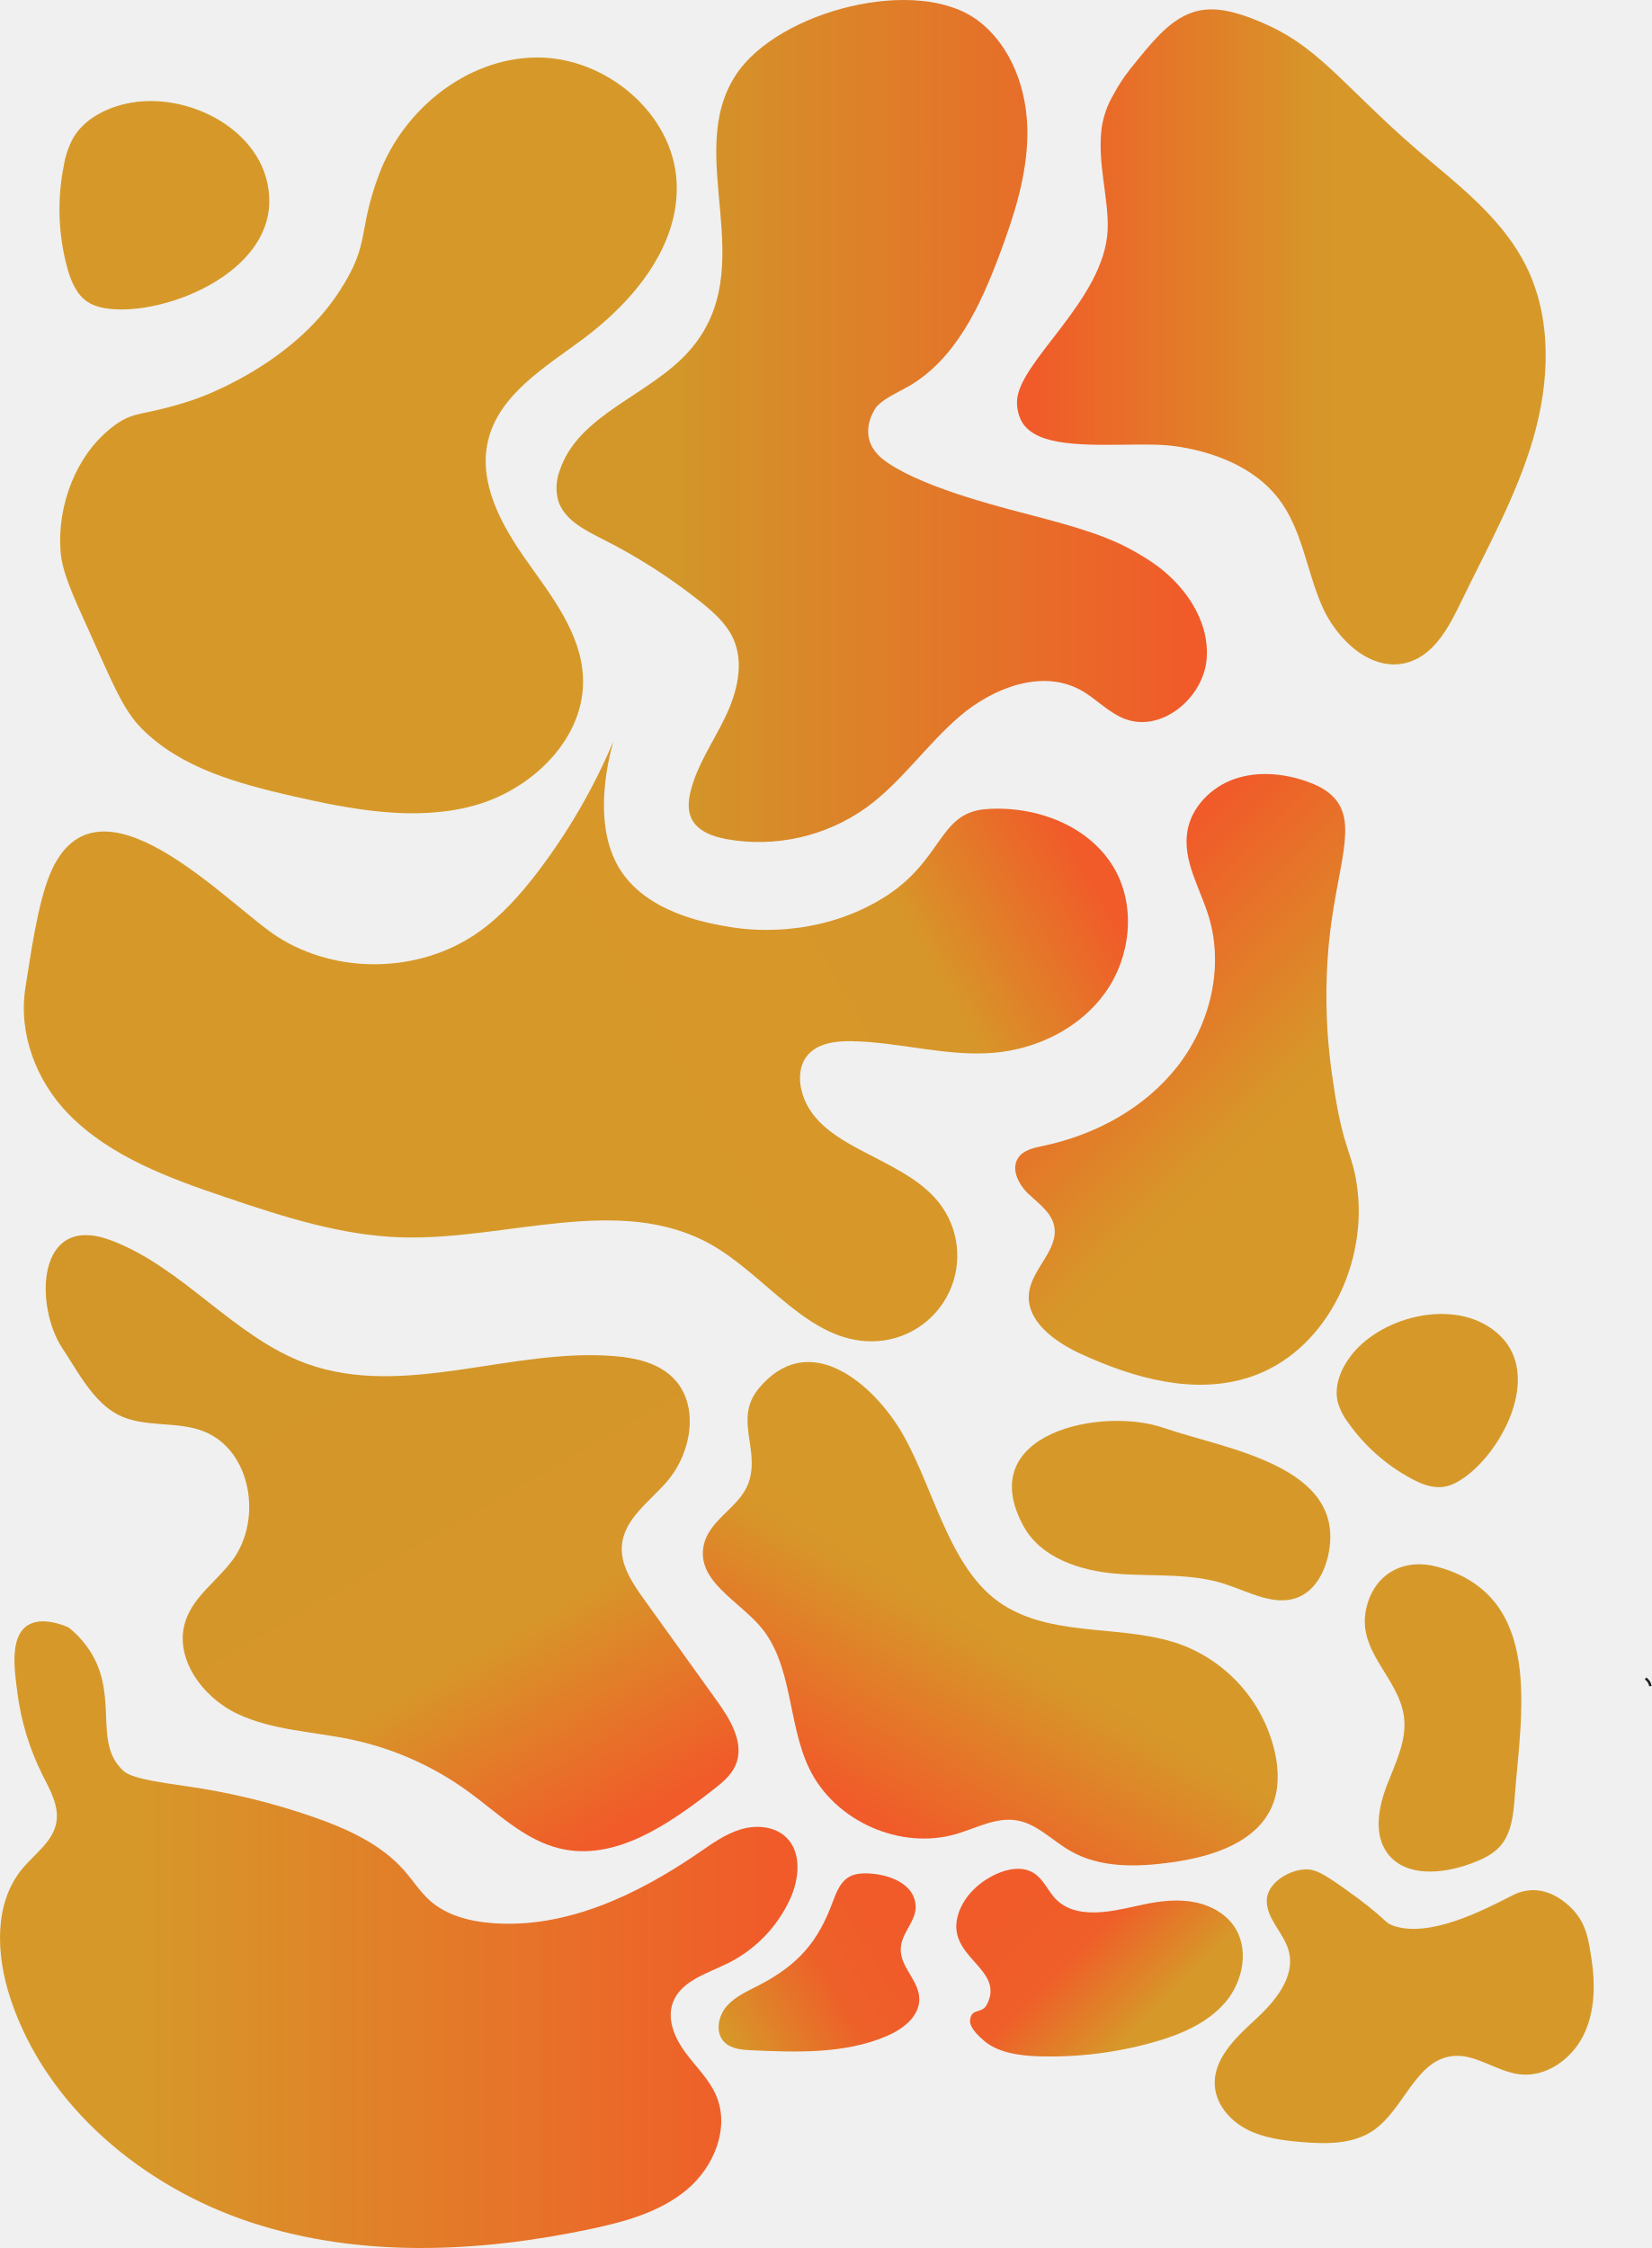
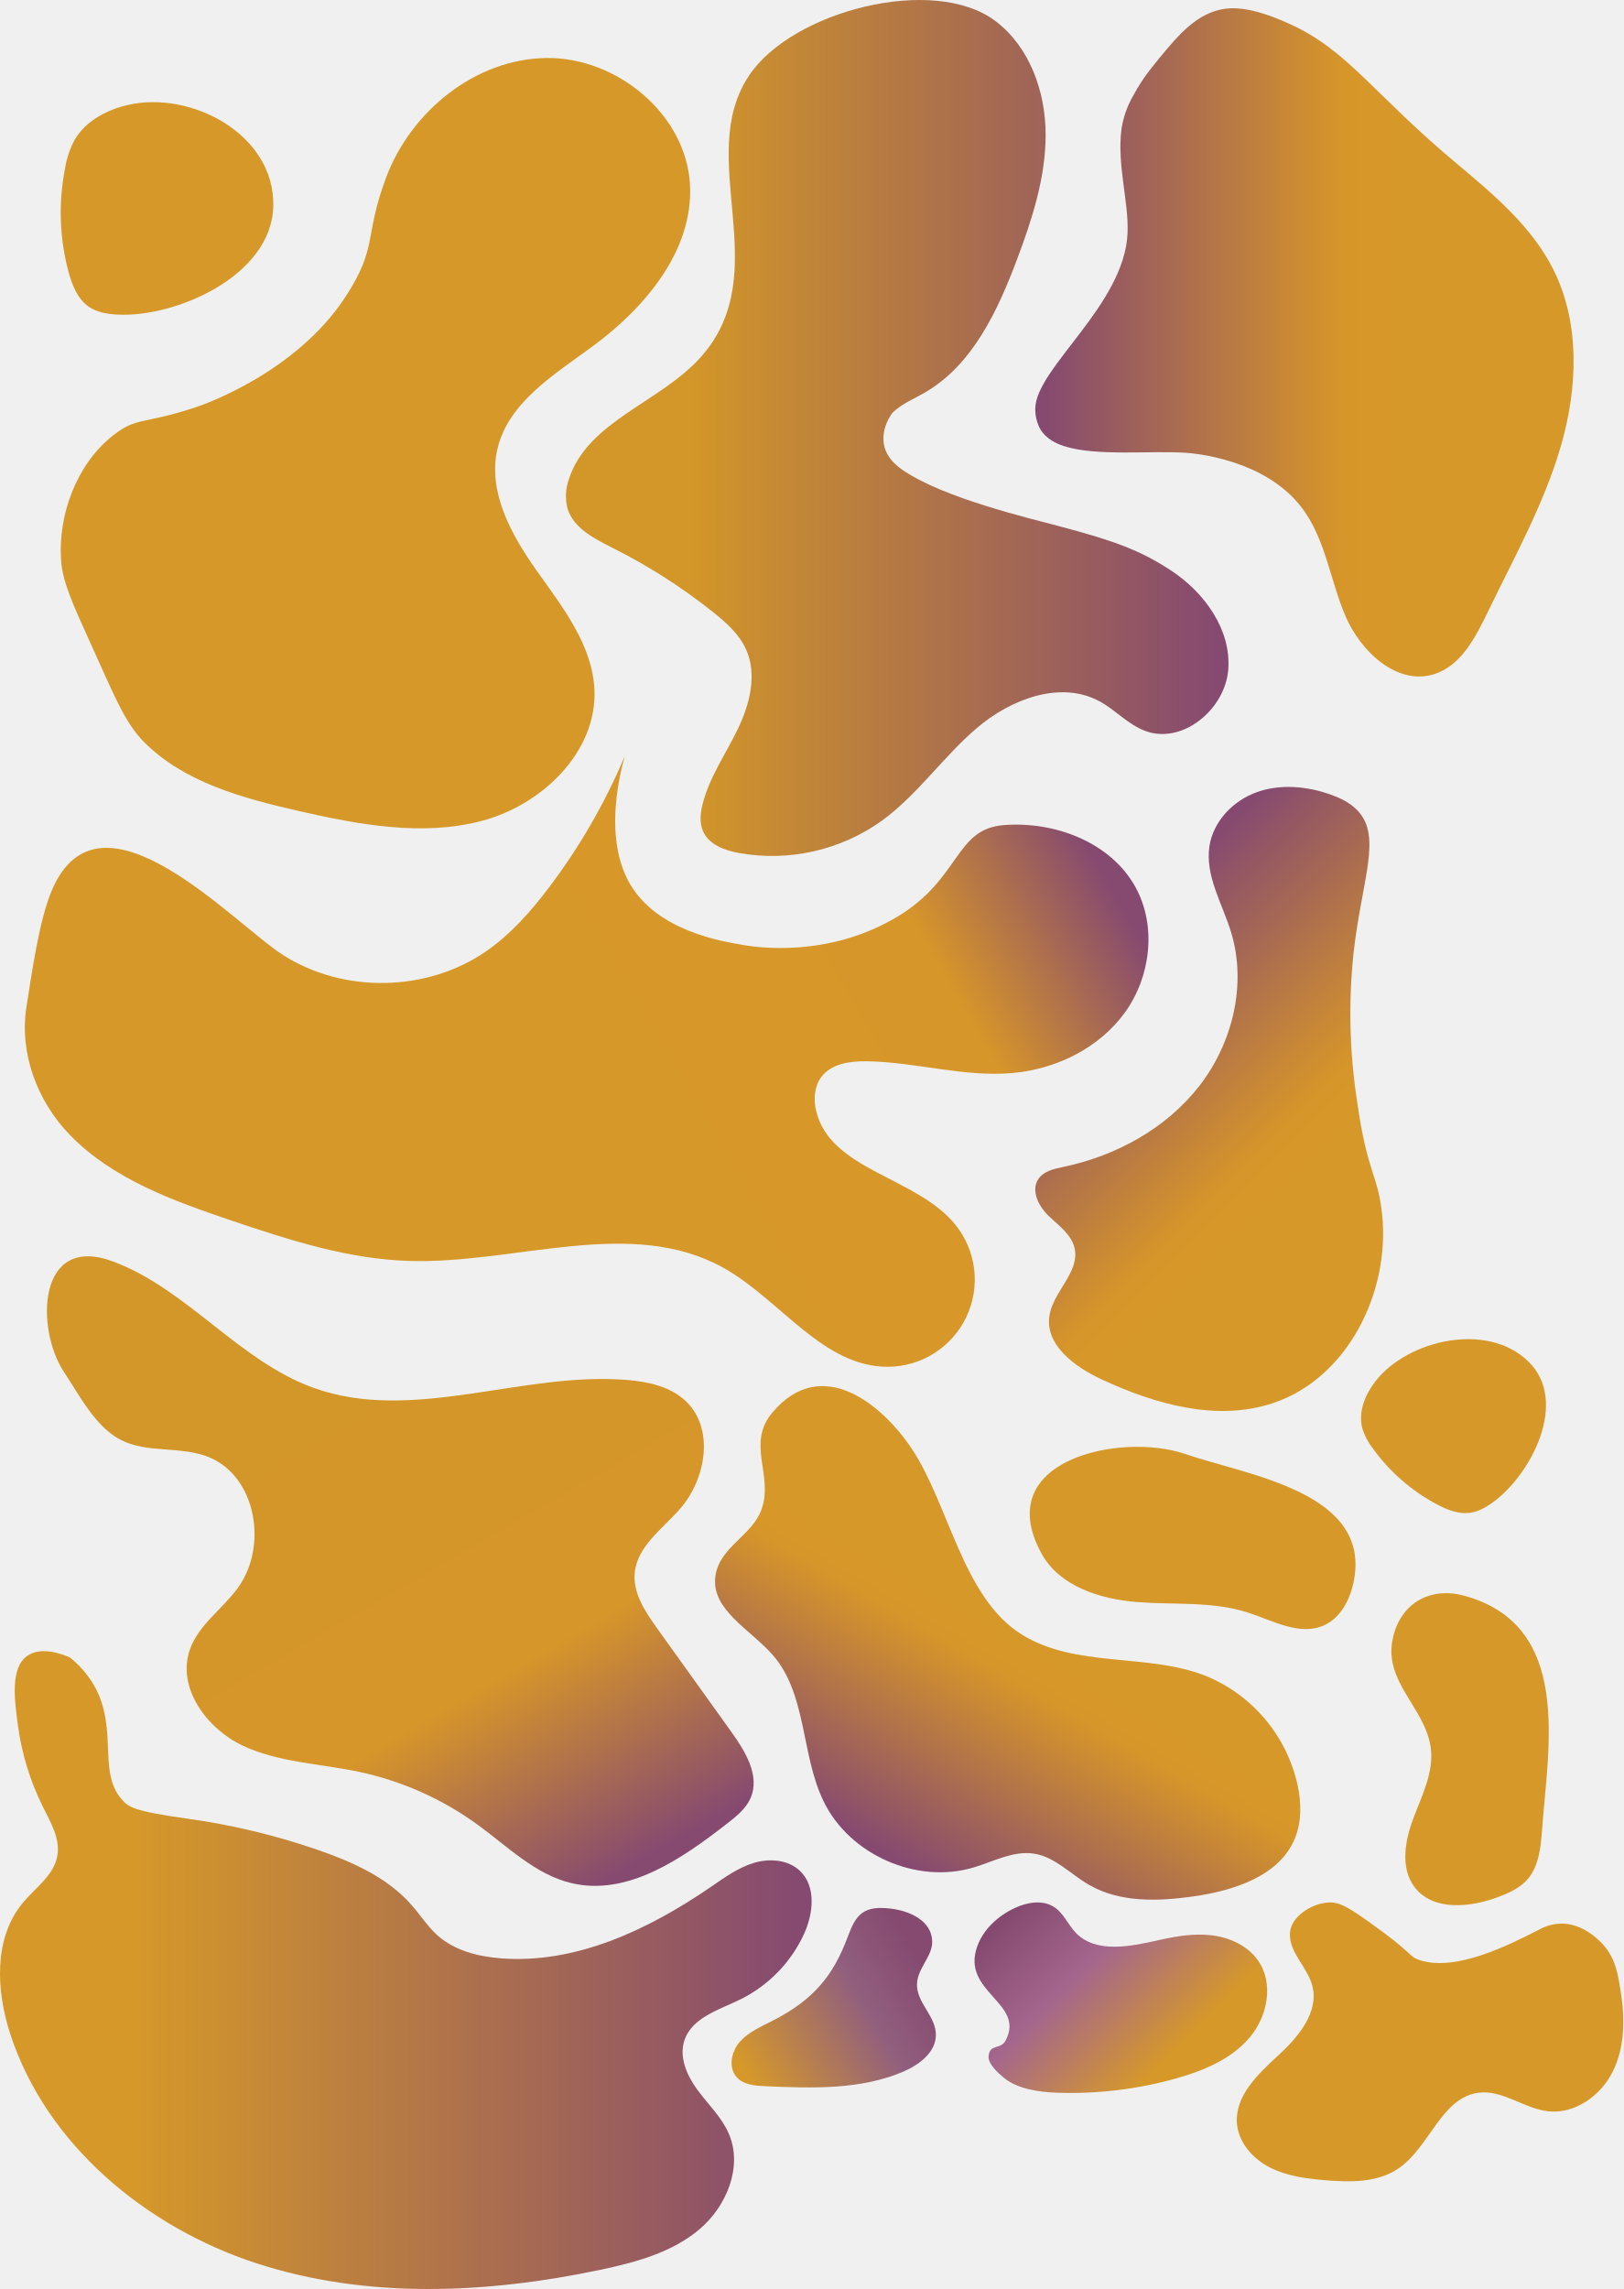
- <svg xmlns="http://www.w3.org/2000/svg" xmlns:xlink="http://www.w3.org/1999/xlink" viewBox="0 0 678.36 923.45">
+ <svg xmlns="http://www.w3.org/2000/svg" width="588" height="829" viewBox="0 0 588 829" fill="none">
+   <g clip-path="url(#clip0_503_1087)">
+     <path d="M40.941 157.706C49.654 150.859 51.67 153.887 71.168 147.4C73.68 146.564 107.373 134.909 125.268 107.296C136.971 89.324 131.813 85.729 139.887 64.217C148.889 40.261 172.23 21.346 197.858 21.004C223.486 20.663 248.654 41.465 249.942 67.012C251.13 90.546 233.973 111.133 215.015 125.168C201.054 135.475 184.301 145.504 180.242 162.37C176.479 178.005 185.22 193.74 194.527 206.85C203.835 219.961 214.52 233.538 215.312 249.596C216.419 272.106 196.562 291.38 174.805 297.221C153.048 303.062 129.832 298.641 107.787 293.627C87.713 289.017 66.685 283.329 52.166 268.736C45.234 261.763 41.418 251.995 32.92 233.26C26.061 218.154 22.64 210.597 22.118 202.824C21.02 186.596 27.609 168.175 40.941 157.706Z" fill="#D69929" />
+     <path d="M254.015 129.14C239.38 145.721 212.868 152.443 206.095 173.486C204.846 176.904 204.661 180.619 205.564 184.143C207.712 191.313 215.312 195.095 222.005 198.483C234.844 204.925 246.978 212.68 258.211 221.624C262.981 225.424 267.734 229.627 270.24 235.184C274.355 244.299 271.588 255.054 267.239 264.061C262.891 273.068 256.989 281.421 254.527 291.127C253.683 294.452 253.296 298.1 254.734 301.219C256.917 305.96 262.532 307.986 267.68 308.936C276.638 310.536 285.827 310.33 294.704 308.329C303.581 306.327 311.966 302.572 319.365 297.285C332.4 287.838 341.627 274.054 353.89 263.622C366.153 253.189 384.112 246.324 398.28 253.987C404.047 257.115 408.593 262.358 414.738 264.688C428.304 269.824 443.82 256.882 444.916 242.452C446.012 228.023 436.291 214.57 424.163 206.603C413.229 199.433 403.868 195.91 383.86 190.623C372.244 187.549 342.13 180.405 327.387 170.511C325.096 168.969 321.467 166.218 320.344 161.692C318.834 155.597 322.716 150.041 323.389 149.386C326.668 146.232 331.008 144.475 334.943 142.216C352.246 132.223 361.329 112.694 368.363 94.034C373.852 79.453 378.758 64.351 378.758 48.81C378.758 33.269 373.008 17.029 360.592 7.637C338.213 -9.285 286.977 3.971 271.372 27.291C251.374 57.163 281.237 98.3 254.015 129.14Z" fill="url(#paint0_linear_503_1087)" />
+     <path d="M439.638 4.16C431.152 7.074 425.028 14.709 416.659 25.151C414.335 28.117 412.277 31.283 410.508 34.611C408.29 38.407 406.829 42.597 406.207 46.95C404.6 60.009 408.901 72.95 408.434 84.462C407.284 110.453 375.245 133.251 375.003 147.928C374.95 150.613 375.61 153.263 376.916 155.608C378.9 158.756 382.124 160.492 385.338 161.544C397.093 165.393 417.557 163.091 429.724 163.999C431.772 164.152 457.759 166.005 471.389 183.659C480.037 194.855 481.734 209.793 487.238 222.834C492.743 235.874 505.943 248.366 519.439 244.175C529.236 241.126 534.498 230.793 538.97 221.548C548.479 201.87 559.263 182.615 565.369 161.625C571.476 140.634 572.463 117.171 562.676 97.628C554.926 82.159 541.286 70.648 528.015 59.541C497.017 33.658 488.289 18.172 466.954 8.585C452.901 2.235 445.474 2.154 439.638 4.16Z" fill="url(#paint1_linear_503_1087)" />
+     <path d="M102.649 345.956C124.592 359.901 154.898 359.273 176.24 344.422C185.017 338.32 192.196 330.18 198.676 321.655C209.766 307.032 219 291.09 226.165 274.194C227.367 271.349 216.858 300.424 228.067 319.906C237.939 337.099 261.093 340.913 269.753 342.34C274.51 343.12 300.338 346.925 325.225 331.894C347.903 318.201 345.866 300.218 363.554 298.827C382.087 297.373 402.306 305.009 411.29 321.261C418.99 335.233 416.89 353.521 407.61 366.497C398.33 379.473 382.706 387.199 366.812 388.608C349.204 390.178 331.722 384.632 314.051 384.354C308.003 384.256 301.182 385.18 297.538 389.999C294.972 393.391 294.631 398.075 295.6 402.203C300.688 423.982 332.108 426.189 346.126 443.625C349.845 448.252 352.185 453.834 352.877 459.73C353.57 465.626 352.586 471.597 350.04 476.96C347.494 482.323 343.488 486.859 338.481 490.05C333.475 493.24 327.67 494.956 321.733 494.999C298.14 495.17 282.784 470.824 262.215 459.257C228.633 440.413 186.973 457.768 148.455 456.682C126.288 456.063 104.83 449.144 83.839 442.046C62.847 434.948 40.869 427.051 25.343 411.078C13.542 398.927 6.892 381.465 9.602 364.549C11.469 352.884 14.089 333.537 18.711 322.616C36.112 281.14 84.575 334.488 102.649 345.956Z" fill="url(#paint2_linear_503_1087)" />
+     <path d="M491.799 293.606C488.951 290.597 485.317 288.958 481.977 287.76C473.432 284.742 463.896 283.85 455.36 286.859C446.824 289.868 439.556 297.3 438.118 306.308C436.404 317.118 442.788 327.252 445.958 337.693C451.654 356.458 446.511 377.681 434.529 393.158C422.546 408.634 404.393 418.552 385.357 422.579C381.892 423.309 377.999 424.111 376.071 427.083C373.329 431.308 376.303 436.993 379.919 440.443C383.535 443.893 388.089 447.082 389.232 451.992C391.268 460.739 381.321 467.81 380.098 476.711C378.642 487.25 389.366 495.052 398.938 499.52C418.439 508.627 440.904 514.969 461.271 508.105C488.058 499.096 503.576 468.153 500.648 439.857C499.112 425.056 495.353 425.444 491.638 399.247C488.84 381.368 488.387 363.196 490.29 345.197C493.237 318.676 500.719 303.056 491.799 293.606Z" fill="url(#paint3_linear_503_1087)" />
+     <path d="M41.153 456.941C67.96 467.067 86.6 492.915 113.56 502.627C149.543 515.582 189.124 496.636 227.185 499.78C234.885 500.41 242.973 502.194 248.541 507.564C258.805 517.474 255.791 535.492 246.454 546.303C240.085 553.655 230.819 559.943 229.911 569.646C229.218 576.998 233.734 583.71 238.007 589.701L264.994 627.341C270.05 634.378 275.33 643.18 271.912 651.144C270.239 655.027 266.766 657.793 263.429 660.396C246.967 673.216 227.347 686.802 207.044 682.018C193.928 678.928 183.897 668.757 172.995 660.829C160.176 651.515 145.549 644.999 130.058 641.702C115.899 638.693 100.93 638.351 87.841 632.17C74.752 625.99 63.975 611.098 68.779 597.413C71.882 588.503 80.473 582.836 86.042 575.25C97.116 560.25 92.969 534.907 75.76 527.772C65.666 523.582 53.423 526.483 43.717 521.465C34.505 516.717 28.766 505.302 23.135 496.825C12.897 481.392 13.329 446.418 41.153 456.941Z" fill="url(#paint4_linear_503_1087)" />
+     <path d="M259.13 570.857C257.487 583.027 271.852 590.16 279.932 599.406C292.304 613.591 290.095 635.331 298.283 652.286C307.657 671.733 332.005 682.508 352.655 676.338C359.955 674.161 367.191 670.114 374.715 671.355C382.238 672.596 387.823 678.802 394.467 682.625C405.626 689.074 419.327 688.643 432.058 686.844C446.872 684.775 463.617 679.468 469.156 665.544C471.517 659.599 471.374 652.898 470.054 646.656C468.132 637.805 464.083 629.558 458.258 622.632C452.433 615.705 445.008 610.307 436.628 606.908C415.52 598.588 389.645 604.21 369.992 591.896C348.75 578.602 343.785 545.07 330.362 524.832C319.373 508.272 297.44 490.607 279.797 511.546C270.191 522.952 280.273 534.159 275.856 546.626C272.543 556.088 260.539 560.325 259.13 570.857Z" fill="url(#paint5_linear_503_1087)" />
+     <path d="M377.35 562.781C383.819 574.491 398.416 579.146 411.832 580.211C425.248 581.277 439.078 579.871 451.88 583.971C460.974 586.881 470.619 592.521 479.388 588.734C485.442 586.129 488.897 579.612 490.268 573.202C497.288 540.355 452.052 534.41 429.226 526.559C406.184 518.671 358.386 528.546 377.35 562.781Z" fill="#D69929" />
+     <path d="M518.237 632.87C519.469 641.58 515.215 649.968 512.086 658.177C508.957 666.385 507.087 676.385 512.352 683.394C518.955 692.184 532.411 690.886 542.657 687.055C546.513 685.614 550.413 683.85 553.17 680.789C557.442 675.991 558.116 669.035 558.585 662.599C560.793 632.315 569.63 588.746 530.496 577.942C518.388 574.594 507.388 580.278 504.516 593.33C501.042 609.076 516.172 618.359 518.237 632.87Z" fill="#D69929" />
+     <path d="M498.274 500.18C494.529 504.978 491.972 511.184 493.403 517.063C494.214 519.794 495.536 522.352 497.302 524.606C503.351 533.019 511.294 539.946 520.513 544.844C524.195 546.801 528.309 548.448 532.46 547.89C535.53 547.474 538.303 545.88 540.797 544.065C554.644 534.017 568.437 507.51 553.609 493.08C538.645 478.507 509.843 485.333 498.274 500.18Z" fill="#D69929" />
+     <path d="M31.997 607.22C44.131 623.794 34.636 641.103 44.158 651.737C46.474 654.33 47.748 655.865 68.257 658.718C84.362 660.964 100.208 664.787 115.565 670.132C127.968 674.458 140.444 680.066 149.087 689.946C152.264 693.535 154.867 697.717 158.457 700.92C164.614 706.403 173.06 708.575 181.281 709.23C208.61 711.401 235.015 698.803 257.624 683.288C262.524 679.922 267.443 676.351 273.151 674.655C278.859 672.959 285.635 673.524 289.889 677.688C295.669 683.332 294.61 693.024 291.263 700.382C286.526 710.687 278.397 719.055 268.232 724.09C260.541 727.868 250.865 730.605 248.002 738.681C245.812 744.854 248.783 751.683 252.678 756.951C256.574 762.218 261.501 766.866 264.059 772.896C269.103 784.822 263.161 799.18 253.217 807.498C243.272 815.816 230.285 819.334 217.612 822.017C176.434 830.712 132.833 832.722 92.858 819.675C52.882 806.628 16.865 776.782 3.761 736.796C-1.427 720.913 -2.387 701.925 8.294 689.102C12.835 683.646 19.468 679.232 20.751 672.223C21.9 666.05 18.418 660.109 15.608 654.501C10.88 645.041 7.773 634.856 6.418 624.368C5.332 615.987 3.546 604.034 9.954 599.637C14.953 596.209 22.519 599.036 25.328 600.274C27.85 602.283 30.093 604.618 31.997 607.22V607.22Z" fill="url(#paint6_linear_503_1087)" />
+     <path d="M280.178 731.675C275.896 733.895 271.254 735.805 268.049 739.393C264.844 742.981 263.668 748.941 266.981 752.432C269.495 755.097 273.553 755.399 277.215 755.559C294.057 756.296 311.555 756.917 327.05 750.345C332.877 747.875 338.927 743.363 338.999 737.084C339.08 730.538 332.841 726.088 332.203 719.79C331.548 713.315 337.823 708.928 337.671 703.101C337.482 695.622 329.591 692.123 322.911 691.27C312.767 689.982 310.082 693.295 307.093 701.387C301.796 715.687 294.596 724.214 280.178 731.675Z" fill="url(#paint7_linear_503_1087)" />
+     <path d="M353.965 704.967C356.199 698.701 361.513 693.841 367.574 691.021C372.023 688.954 377.481 687.96 381.668 690.565C385.271 692.803 386.865 697.09 389.774 700.089C397.168 707.599 409.587 704.931 419.908 702.613C426.213 701.199 432.679 700.125 439.083 700.93C445.486 701.736 451.853 704.636 455.591 709.881C461.535 718.179 459.193 730.343 452.52 738.086C445.846 745.828 435.903 749.964 426.033 752.738C412.058 756.658 397.558 758.406 383.046 757.921C376.652 757.706 368.636 756.668 363.548 752.443C361.747 750.957 357.874 747.547 358.099 744.763C358.487 740.01 362.44 742.472 364.277 738.981C371.491 725.286 348.057 721.544 353.965 704.967Z" fill="url(#paint8_linear_503_1087)" />
+     <path d="M557.494 698.851C546.702 704.357 527.295 714.273 514.129 709.845C510.091 708.479 512.385 707.707 495.433 695.734C487.779 690.345 484.956 688.827 481.25 689.015C475.063 689.33 467.536 694.171 467.239 700.144C466.888 707.087 473.534 712.377 475.333 719.087C477.905 728.689 470.252 737.797 462.914 744.506C455.575 751.216 447.23 759.192 448.057 769.099C448.624 775.979 453.803 781.817 459.946 784.97C466.088 788.123 473.121 789.012 480 789.605C489.137 790.377 499.03 790.503 506.593 785.329C517.897 777.614 522.133 759.488 535.731 757.898C544.391 756.883 552.08 763.656 560.749 764.635C570.453 765.73 579.842 759.003 584.185 750.263C588.529 741.524 588.628 731.258 587.117 721.62C586.119 715.279 585.381 709.764 580.993 704.635C580.013 703.485 573.897 696.551 565.48 696.659C562.679 696.729 559.938 697.482 557.494 698.851Z" fill="#D69929" />
+     <path d="M46.254 38.023C38.812 39.741 31.066 43.724 27.054 50.613C25.312 53.844 24.134 57.351 23.57 60.982C21.093 73.524 21.552 86.474 24.91 98.807C26.25 103.582 28.224 108.412 32.2 111.119C35.14 113.124 38.901 113.745 42.609 113.942C63.212 115.049 98.502 100.156 98.994 74.535C99.494 48.644 69.242 32.699 46.254 38.023Z" fill="#D69929" />
+   </g>
  <defs>
-     <style>.cls-1,.cls-11{fill:#d69929;}.cls-2{fill:url(#linear-gradient);}.cls-3{fill:url(#linear-gradient-2);}.cls-4{fill:url(#linear-gradient-3);}.cls-5{fill:url(#linear-gradient-4);}.cls-6{fill:url(#linear-gradient-5);}.cls-7{fill:url(#linear-gradient-6);}.cls-8{fill:url(#linear-gradient-7);}.cls-9{fill:url(#linear-gradient-8);}.cls-10{fill:url(#linear-gradient-9);}.cls-11{stroke:#231f20;stroke-miterlimit:10;}</style>
-     <linearGradient id="linear-gradient" x1="228.57" y1="172.95" x2="495.74" y2="172.95" gradientUnits="userSpaceOnUse">
-       <stop offset="0.19" stop-color="#d29629" />
-       <stop offset="0.98" stop-color="#f15a29" />
+     <linearGradient id="paint0_linear_503_1087" x1="204.981" y1="155.006" x2="445.005" y2="155.006" gradientUnits="userSpaceOnUse">
+       <stop offset="0.19" stop-color="#D29629" />
+       <stop offset="0.98" stop-color="#864A70" />
    </linearGradient>
-     <linearGradient id="linear-gradient-2" x1="417.73" y1="138.36" x2="634.88" y2="138.36" gradientUnits="userSpaceOnUse">
-       <stop offset="0.02" stop-color="#f15a29" />
-       <stop offset="0.57" stop-color="#d79629" />
-       <stop offset="0.72" stop-color="#d69929" />
+     <linearGradient id="paint1_linear_503_1087" x1="375.003" y1="123.97" x2="569.994" y2="123.97" gradientUnits="userSpaceOnUse">
+       <stop offset="0.02" stop-color="#864A70" />
+       <stop offset="0.57" stop-color="#D79629" />
+       <stop offset="0.72" stop-color="#D69929" />
    </linearGradient>
-     <linearGradient id="linear-gradient-3" x1="432.53" y1="313.21" x2="64.92" y2="525.44" gradientUnits="userSpaceOnUse">
-       <stop offset="0.02" stop-color="#f15a29" />
-       <stop offset="0.2" stop-color="#d79629" />
-       <stop offset="0.72" stop-color="#d69929" />
+     <linearGradient id="paint2_linear_503_1087" x1="388.387" y1="281.615" x2="58.492" y2="472.089" gradientUnits="userSpaceOnUse">
+       <stop offset="0.02" stop-color="#864A70" />
+       <stop offset="0.2" stop-color="#D79629" />
+       <stop offset="0.72" stop-color="#D69929" />
    </linearGradient>
-     <linearGradient id="linear-gradient-4" x1="437.05" y1="385.6" x2="569.61" y2="518.16" xlink:href="#linear-gradient-2" />
-     <linearGradient id="linear-gradient-5" x1="89.76" y1="473.36" x2="255.08" y2="759.69" gradientUnits="userSpaceOnUse">
-       <stop offset="0.19" stop-color="#d29629" />
-       <stop offset="0.7" stop-color="#d79629" />
-       <stop offset="0.98" stop-color="#f15a29" />
+     <linearGradient id="paint3_linear_503_1087" x1="392.911" y1="345.936" x2="512.321" y2="464.294" gradientUnits="userSpaceOnUse">
+       <stop offset="0.02" stop-color="#864A70" />
+       <stop offset="0.57" stop-color="#D79629" />
+       <stop offset="0.72" stop-color="#D69929" />
    </linearGradient>
-     <linearGradient id="linear-gradient-6" x1="361.18" y1="752.83" x2="439.45" y2="617.27" xlink:href="#linear-gradient-2" />
-     <linearGradient id="linear-gradient-7" x1="327.57" y1="794.74" x2="0" y2="794.74" gradientUnits="userSpaceOnUse">
-       <stop offset="0.02" stop-color="#f15a29" />
-       <stop offset="0.84" stop-color="#d69929" />
+     <linearGradient id="paint4_linear_503_1087" x1="80.851" y1="424.355" x2="229.903" y2="682.122" gradientUnits="userSpaceOnUse">
+       <stop offset="0.19" stop-color="#D29629" />
+       <stop offset="0.7" stop-color="#D79629" />
+       <stop offset="0.98" stop-color="#864A70" />
    </linearGradient>
-     <linearGradient id="linear-gradient-8" x1="381.34" y1="789.5" x2="296.88" y2="838.27" gradientUnits="userSpaceOnUse">
-       <stop offset="0.14" stop-color="#f15a29" />
-       <stop offset="0.31" stop-color="#ef5d29" />
-       <stop offset="0.49" stop-color="#ed6129" />
-       <stop offset="1" stop-color="#d69929" />
+     <linearGradient id="paint5_linear_503_1087" x1="324.087" y1="675.897" x2="394.553" y2="554.077" gradientUnits="userSpaceOnUse">
+       <stop offset="0.02" stop-color="#864A70" />
+       <stop offset="0.57" stop-color="#D79629" />
+       <stop offset="0.72" stop-color="#D69929" />
    </linearGradient>
-     <linearGradient id="linear-gradient-9" x1="408.53" y1="767.59" x2="483.47" y2="842.53" gradientUnits="userSpaceOnUse">
-       <stop offset="0.02" stop-color="#f15a29" />
-       <stop offset="0.45" stop-color="#ef5e29" />
-       <stop offset="0.84" stop-color="#d69929" />
+     <linearGradient id="paint6_linear_503_1087" x1="294" y1="713.501" x2="0" y2="713.501" gradientUnits="userSpaceOnUse">
+       <stop offset="0.02" stop-color="#864A70" />
+       <stop offset="0.84" stop-color="#D69929" />
    </linearGradient>
+     <linearGradient id="paint7_linear_503_1087" x1="342.366" y1="708.723" x2="266.949" y2="752.74" gradientUnits="userSpaceOnUse">
+       <stop offset="0.099" stop-color="#864A70" />
+       <stop offset="0.385" stop-color="#915F7E" />
+       <stop offset="0.964" stop-color="#D69929" />
+     </linearGradient>
+     <linearGradient id="paint8_linear_503_1087" x1="367.177" y1="688.909" x2="434.255" y2="756.4" gradientUnits="userSpaceOnUse">
+       <stop offset="0.02" stop-color="#864A70" />
+       <stop offset="0.37" stop-color="#A4668D" />
+       <stop offset="0.84" stop-color="#D69929" />
+     </linearGradient>
+     <clipPath id="clip0_503_1087">
+       <path d="M0 0H588V779C588 806.614 565.614 829 538 829H30C13.431 829 0 815.569 0 799V0Z" fill="white" />
+     </clipPath>
  </defs>
-   <g id="Layer_2" data-name="Layer 2">
-     <g id="Layer_1-2" data-name="Layer 1">
-       <path class="cls-1" d="M45.74,175.74c9.68-7.62,11.92-4.25,33.58-11.47,2.79-.93,40.22-13.9,60.1-44.63,13-20,7.27-24,16.24-47.94,10-26.66,35.93-47.71,64.4-48.09s56.43,22.77,57.86,51.2c1.32,26.19-17.74,49.1-38.8,64.72C223.61,151,205,162.16,200.49,180.93c-4.18,17.4,5.53,34.91,15.87,49.5s22.21,29.7,23.09,47.57c1.23,25.05-20.83,46.5-45,53S144.49,332.58,120,327c-22.3-5.13-45.66-11.46-61.79-27.7-7.7-7.76-11.94-18.63-21.38-39.48-7.62-16.81-11.42-25.22-12-33.87C23.61,207.89,30.93,187.39,45.74,175.74Z" />
-       <path class="cls-2" d="M283.15,144.09c-16.29,18.5-45.8,26-53.34,49.48a20.14,20.14,0,0,0-.59,11.89c2.39,8,10.85,12.22,18.3,16a231,231,0,0,1,40.3,25.82c5.31,4.24,10.6,8.93,13.39,15.13,4.58,10.17,1.5,22.17-3.34,32.22S286.46,314,283.72,324.83c-.94,3.71-1.37,7.78.23,11.26,2.43,5.29,8.68,7.55,14.41,8.61a75.83,75.83,0,0,0,57.53-13c14.51-10.54,24.78-25.92,38.43-37.56s33.64-19.3,49.41-10.75c6.42,3.49,11.48,9.34,18.32,11.94,15.1,5.73,32.37-8.71,33.59-24.81s-9.6-31.11-23.1-40c-12.17-8-22.59-11.93-44.86-17.83-12.93-3.43-46.45-11.4-62.86-22.44-2.55-1.72-6.59-4.79-7.84-9.84-1.68-6.8,2.64-13,3.39-13.73,3.65-3.52,8.48-5.48,12.86-8,19.26-11.15,29.37-32.94,37.2-53.76C416.54,88.65,422,71.8,422,54.46S415.6,19,401.78,8.52c-24.91-18.88-81.94-4.09-99.31,21.93C280.21,63.78,313.45,109.68,283.15,144.09Z" />
-       <path class="cls-3" d="M489.71,5.14c-9.45,3.24-16.27,11.73-25.59,23.34A71.32,71.32,0,0,0,457.27,39a37.74,37.74,0,0,0-4.79,13.72c-1.79,14.52,3,28.91,2.48,41.71C453.68,123.33,418,148.68,417.73,165a16.86,16.86,0,0,0,2.13,8.54c2.21,3.5,5.8,5.43,9.38,6.6,13.09,4.28,35.88,1.72,49.43,2.73,2.28.17,31.22,2.23,46.4,21.86,9.63,12.45,11.52,29.06,17.65,43.56s20.83,28.39,35.86,23.73c10.91-3.39,16.77-14.88,21.75-25.16,10.59-21.88,22.6-43.29,29.4-66.63s7.9-49.43-3-71.16c-8.63-17.2-23.82-30-38.6-42.35-34.52-28.78-44.24-46-68-56.66C504.48,3,496.21,2.91,489.71,5.14Z" />
-       <path class="cls-4" d="M114.14,384.91c24.45,15.54,58.22,14.84,82-1.71,9.78-6.8,17.78-15.87,25-25.37a247.3,247.3,0,0,0,30.63-52.89c1.34-3.17-10.37,29.23,2.12,50.94,11,19.16,36.8,23.41,46.45,25,5.3.87,34.08,5.11,61.81-11.64,25.27-15.26,23-35.3,42.71-36.85,20.65-1.62,43.18,6.89,53.19,25,8.58,15.57,6.24,35.95-4.1,50.41s-27.75,23.07-45.46,24.64c-19.62,1.75-39.1-4.43-58.79-4.74-6.74-.11-14.34.92-18.4,6.29-2.86,3.78-3.24,9-2.16,13.6,5.67,24.27,40.68,26.73,56.3,46.16A35.2,35.2,0,0,1,358.26,551c-26.29.19-43.4-26.94-66.32-39.83-37.42-21-83.84-1.66-126.76-2.87-24.7-.69-48.61-8.4-72-16.31S45.3,475.28,28,457.48c-13.15-13.54-20.56-33-17.54-51.85,2.08-13,5-34.56,10.15-46.73C40,312.68,94,372.13,114.14,384.91Z" />
-       <path class="cls-5" d="M547.8,327.51c-3.19-3.34-7.26-5.16-11-6.49-9.57-3.35-20.25-4.34-29.81-1s-17.7,11.59-19.31,21.59c-1.92,12,5.23,23.25,8.78,34.84,6.38,20.83.62,44.39-12.8,61.57s-33.75,28.19-55.07,32.66c-3.88.81-8.24,1.7-10.4,5-3.07,4.69.26,11,4.31,14.83s9.15,7.37,10.43,12.82c2.28,9.71-8.86,17.56-10.23,27.44-1.63,11.7,10.38,20.36,21.1,25.32,21.84,10.11,47,17.15,69.81,9.53,30-10,47.38-44.35,44.1-75.76-1.72-16.43-5.93-16-10.09-45.08a229,229,0,0,1-1.51-60C549.41,355.34,557.79,338,547.8,327.51Z" />
-       <path class="cls-6" d="M45.63,509.53c29.8,11.24,50.52,39.93,80.49,50.71,40,14.38,84-6.65,126.31-3.16,8.56.7,17.55,2.68,23.74,8.64,11.41,11,8.06,31-2.32,43-7.08,8.16-17.38,15.14-18.39,25.91-.77,8.16,4.25,15.61,9,22.26l30,41.78c5.62,7.81,11.49,17.58,7.69,26.42-1.86,4.31-5.72,7.38-9.43,10.27-18.3,14.23-40.11,29.31-62.68,24-14.58-3.43-25.73-14.72-37.85-23.52a125.8,125.8,0,0,0-47.73-21.23c-15.74-3.34-32.38-3.72-46.93-10.58S71,680.64,76.34,665.45c3.45-9.89,13-16.18,19.19-24.6,12.31-16.65,7.7-44.78-11.43-52.7-11.22-4.65-24.83-1.43-35.62-7-10.24-5.27-16.62-17.94-22.88-27.35C14.22,536.67,14.7,497.85,45.63,509.53Z" />
-       <path class="cls-7" d="M288.83,636.05C287,649.58,303,657.51,312,667.79c13.78,15.77,11.32,39.94,20.44,58.79C342.88,748.2,370,760.18,393,753.32c8.13-2.42,16.19-6.92,24.57-5.54s14.6,8.28,22,12.53C452,767.48,467.26,767,481.44,765c16.5-2.3,35.15-8.2,41.32-23.68,2.63-6.61,2.47-14.06,1-21a61.86,61.86,0,0,0-37.23-44.19c-23.51-9.25-52.33-3-74.22-16.69-23.66-14.78-29.19-52.06-44.14-74.56-12.24-18.41-36.67-38.05-56.32-14.77-10.7,12.68.53,25.14-4.39,39C303.77,619.63,290.4,624.34,288.83,636.05Z" />
-       <path class="cls-1" d="M420.45,627c7.17,13.08,23.35,18.28,38.22,19.47s30.2-.38,44.39,4.2c10.08,3.25,20.77,9.55,30.49,5.32,6.71-2.91,10.54-10.19,12.06-17.35,7.78-36.69-42.36-43.33-67.66-52.1C452.41,577.73,399.43,588.76,420.45,627Z" />
-       <path class="cls-1" d="M576.64,705c1.39,9.73-3.41,19.1-6.94,28.27s-5.64,20.34.3,28.17c7.45,9.82,22.63,8.37,34.19,4.09,4.35-1.61,8.75-3.58,11.86-7,4.82-5.36,5.58-13.13,6.11-20.32,2.49-33.83,12.46-82.5-31.69-94.57-13.66-3.74-26.07,2.61-29.31,17.19C557.24,678.42,574.31,688.79,576.64,705Z" />
-       <path class="cls-1" d="M554.89,556.9c-4.16,5.42-7,12.43-5.41,19.07a25.82,25.82,0,0,0,4.33,8.52,75.58,75.58,0,0,0,25.78,22.86c4.09,2.21,8.66,4.07,13.27,3.44,3.41-.47,6.49-2.27,9.26-4.32,15.38-11.35,30.7-41.29,14.23-57.59C599.73,532.42,567.74,540.13,554.89,556.9Z" />
-       <path class="cls-8" d="M35.65,676.3c13.52,18.47,2.94,37.76,13.55,49.61,2.58,2.89,4,4.6,26.85,7.78a276.49,276.49,0,0,1,52.71,12.72c13.82,4.82,27.72,11.07,37.35,22.08,3.54,4,6.44,8.66,10.44,12.23,6.86,6.11,16.27,8.53,25.43,9.26,30.45,2.42,59.87-11.62,85.06-28.91,5.46-3.75,10.94-7.73,17.3-9.62s13.91-1.26,18.65,3.38c6.44,6.29,5.26,17.09,1.53,25.29a55.22,55.22,0,0,1-25.66,26.42c-8.57,4.21-19.35,7.26-22.54,16.26-2.44,6.88.87,14.49,5.21,20.36s9.83,11.05,12.68,17.77c5.62,13.29-1,29.29-12.08,38.56s-25.55,13.19-39.67,16.18c-45.88,9.69-94.46,11.93-139-2.61S18.79,865.26,4.19,820.7C-1.59,803-2.66,781.84,9.24,767.55c5.06-6.08,12.45-11,13.88-18.81,1.28-6.88-2.6-13.5-5.73-19.75A105.3,105.3,0,0,1,7.15,695.41c-1.21-9.34-3.2-22.66,3.94-27.56,5.57-3.82,14-.67,17.13.71A40.42,40.42,0,0,1,35.65,676.3Z" />
-       <path class="cls-9" d="M312.07,815.34c-4.77,2.5-9.94,4.65-13.51,8.69s-4.88,10.75-1.19,14.68c2.8,3,7.32,3.34,11.4,3.52,18.76.83,38.25,1.53,55.51-5.87,6.49-2.78,13.23-7.86,13.31-14.93.09-7.37-6.86-12.38-7.57-19.47-.73-7.29,6.26-12.23,6.09-18.79-.21-8.42-9-12.36-16.44-13.32-11.3-1.45-14.29,2.28-17.62,11.39C336.15,797.34,328.13,806.94,312.07,815.34Z" />
-       <path class="cls-10" d="M393.86,785.53c2.48-7,8.38-12.43,15.11-15.58,4.94-2.31,11-3.42,15.65-.51,4,2.5,5.77,7.29,9,10.64,8.21,8.39,22,5.41,33.46,2.82,7-1.58,14.18-2.78,21.29-1.88s14.18,4.14,18.33,10c6.6,9.27,4,22.86-3.41,31.51s-18.45,13.27-29.41,16.37a156.4,156.4,0,0,1-47.73,5.79c-7.1-.24-16-1.4-21.65-6.12-2-1.66-6.3-5.47-6.05-8.58.43-5.31,4.82-2.56,6.86-6.46C413.32,808.23,387.3,804.05,393.86,785.53Z" />
-       <path class="cls-1" d="M620.69,778.88c-12,6.13-33.58,17.17-48.22,12.24-4.49-1.52-1.94-2.38-20.79-15.71-8.51-6-11.65-7.69-15.77-7.48-6.88.35-15.25,5.74-15.58,12.39-.39,7.73,7,13.62,9,21.09,2.86,10.69-5.65,20.83-13.81,28.3S498.08,846.06,499,857.09c.63,7.66,6.39,14.16,13.22,17.67s14.65,4.5,22.3,5.16c10.16.86,21.16,1,29.57-4.76,12.57-8.59,17.28-28.77,32.4-30.54,9.63-1.13,18.18,6.41,27.82,7.5,10.79,1.22,21.23-6.27,26.06-16s4.94-21.16,3.26-31.89c-1.11-7.06-1.93-13.2-6.81-18.91-1.09-1.28-7.89-9-17.25-8.88A19.14,19.14,0,0,0,620.69,778.88Z" />
-       <path class="cls-11" d="M675.89,689.48a4.55,4.55,0,0,1,2,3.17" />
-       <path class="cls-1" d="M51.57,42.64c-8.33,1.91-17,6.34-21.49,14a35.76,35.76,0,0,0-3.9,11.53,91.59,91.59,0,0,0,1.5,42.06c1.5,5.31,3.71,10.68,8.16,13.69,3.29,2.23,7.5,2.92,11.65,3.14,23.06,1.23,62.56-15.33,63.11-43.82C111.16,54.45,77.3,36.72,51.57,42.64Z" />
-     </g>
-   </g>
</svg>
